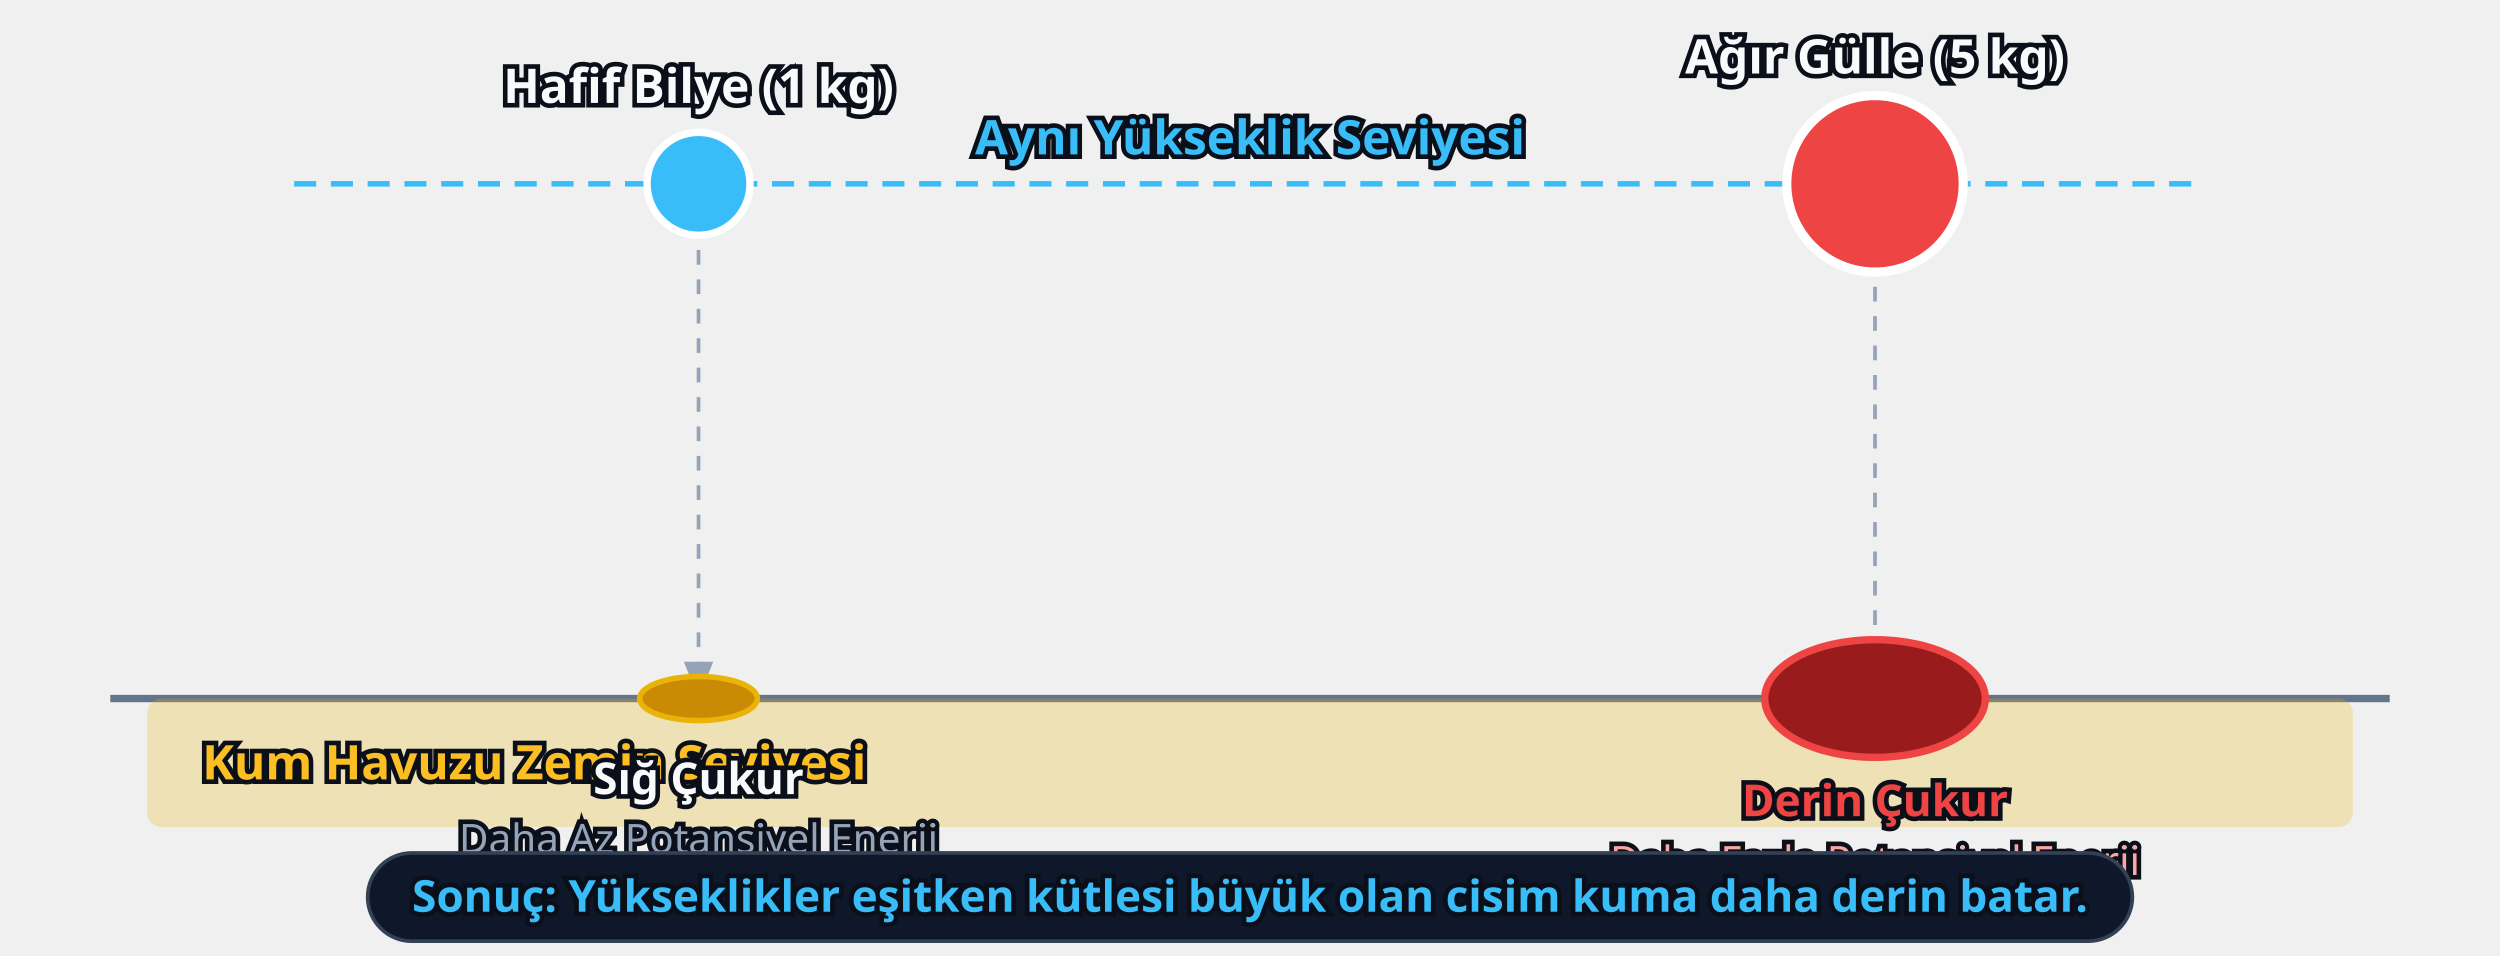
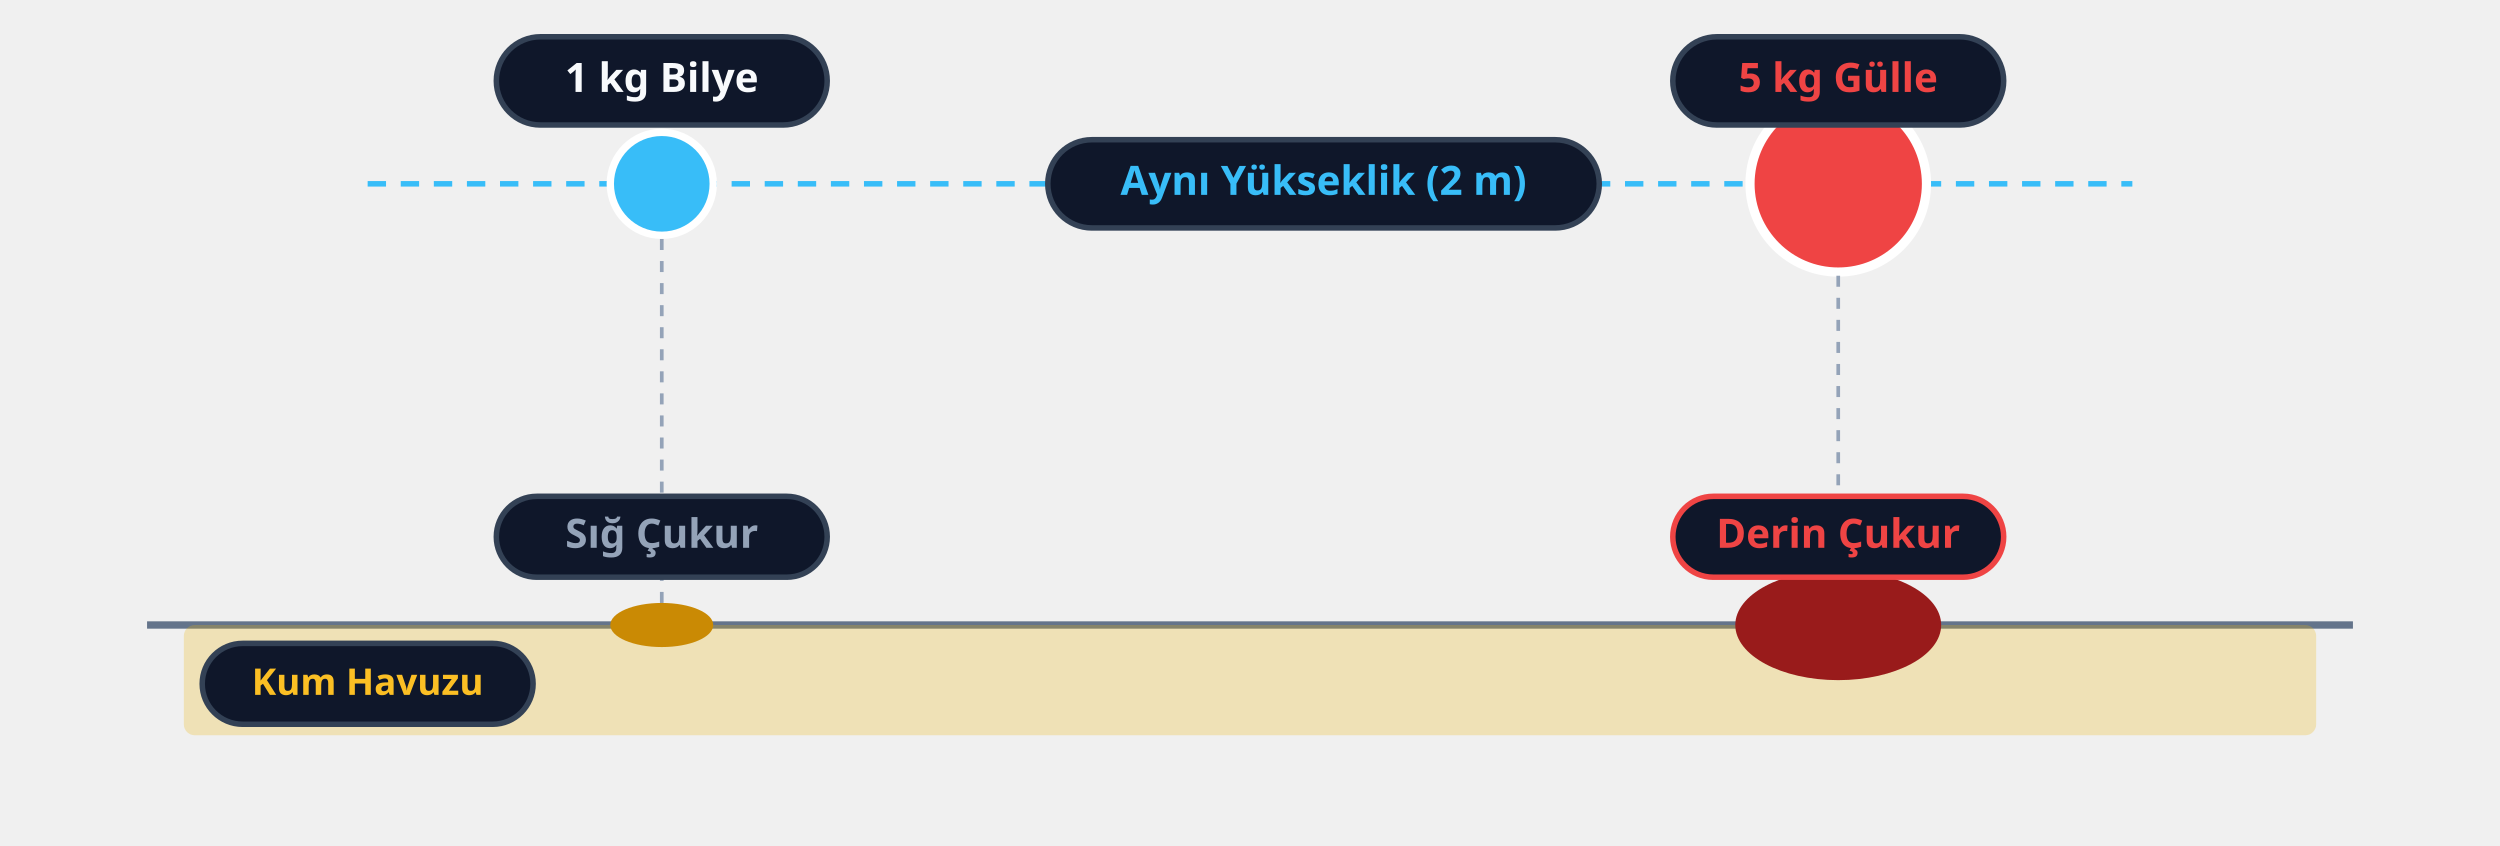
- <svg xmlns="http://www.w3.org/2000/svg" viewBox="0 0 680 260" width="100%" height="100%">
+ <svg xmlns="http://www.w3.org/2000/svg" viewBox="0 0 680 230" width="100%" height="100%">
  <rect width="100%" height="100%" fill="none" />
-   <line x1="30" y1="190" x2="650" y2="190" stroke="#64748b" stroke-width="2" />
-   <rect x="40" y="190" width="600" height="35" fill="#eab308" opacity="0.25" rx="4" />
-   <text x="55" y="212" fill="#fbbf24" font-size="13" font-weight="bold" font-family="system-ui, sans-serif" paint-order="stroke fill" stroke="#0b0f19" stroke-width="2.5px">Kum Havuzu Zemin Seviyesi</text>
-   <line x1="80" y1="50" x2="600" y2="50" stroke="#38bdf8" stroke-dasharray="6,4" stroke-width="1.5" />
-   <text x="340" y="42" fill="#38bdf8" font-size="13" font-weight="bold" text-anchor="middle" font-family="system-ui, sans-serif" paint-order="stroke fill" stroke="#0b0f19" stroke-width="2.5px">Aynı Yükseklik Seviyesi</text>
-   <g transform="translate(160, 50)">
-     <circle cx="30" cy="0" r="14" fill="#38bdf8" stroke="#ffffff" stroke-width="2" />
-     <text x="30" y="-22" fill="#f8fafc" font-size="13" font-weight="bold" text-anchor="middle" font-family="system-ui, sans-serif" paint-order="stroke fill" stroke="#0b0f19" stroke-width="2.5px">Hafif Bilye (1 kg)</text>
-     <line x1="30" y1="18" x2="30" y2="140" stroke="#94a3b8" stroke-dasharray="4,4" />
-     <polygon points="30,140 26,130 34,130" fill="#94a3b8" />
-     <ellipse cx="30" cy="140" rx="16" ry="6" fill="#ca8a04" stroke="#eab308" stroke-width="1.5" />
-     <text x="30" y="166" fill="#f8fafc" font-size="12" font-weight="bold" text-anchor="middle" font-family="system-ui, sans-serif" paint-order="stroke fill" stroke="#0b0f19" stroke-width="2.5px">Sığ Çukur</text>
-     <text x="30" y="182" fill="#94a3b8" font-size="11" text-anchor="middle" font-family="system-ui, sans-serif" paint-order="stroke fill" stroke="#0b0f19" stroke-width="2.5px">Daha Az Potansiyel Enerji</text>
+   <line x1="40" y1="170" x2="640" y2="170" stroke="#64748b" stroke-width="2" />
+   <rect x="50" y="170" width="580" height="30" fill="#eab308" opacity="0.25" rx="3" />
+   <g>
+     <rect x="55" y="175" width="90" height="22" rx="11" fill="#0f172a" stroke="#334155" stroke-width="1.5" />
+     <text x="100" y="189" fill="#fbbf24" font-size="10" font-weight="bold" text-anchor="middle" font-family="system-ui, sans-serif">Kum Havuzu</text>
  </g>
-   <g transform="translate(480, 50)">
-     <circle cx="30" cy="0" r="24" fill="#ef4444" stroke="#ffffff" stroke-width="2.5" />
-     <text x="30" y="-30" fill="#f8fafc" font-size="13" font-weight="bold" text-anchor="middle" font-family="system-ui, sans-serif" paint-order="stroke fill" stroke="#0b0f19" stroke-width="2.5px">Ağır Gülle (5 kg)</text>
-     <line x1="30" y1="28" x2="30" y2="140" stroke="#94a3b8" stroke-dasharray="4,4" />
-     <polygon points="30,140 26,130 34,130" fill="#94a3b8" />
-     <ellipse cx="30" cy="140" rx="30" ry="16" fill="#991b1b" stroke="#ef4444" stroke-width="2" />
-     <text x="30" y="172" fill="#ef4444" font-size="12" font-weight="bold" text-anchor="middle" font-family="system-ui, sans-serif" paint-order="stroke fill" stroke="#0b0f19" stroke-width="2.5px">Derin Çukur</text>
-     <text x="30" y="188" fill="#fca5a5" font-size="11" text-anchor="middle" font-family="system-ui, sans-serif" paint-order="stroke fill" stroke="#0b0f19" stroke-width="2.5px">Daha Fazla Potansiyel Enerji</text>
+   <line x1="100" y1="50" x2="580" y2="50" stroke="#38bdf8" stroke-dasharray="5,4" stroke-width="1.5" />
+   <g>
+     <rect x="285" y="38" width="150" height="24" rx="12" fill="#0f172a" stroke="#334155" stroke-width="1.5" />
+     <text x="360" y="53" fill="#38bdf8" font-size="11" font-weight="bold" text-anchor="middle" font-family="system-ui, sans-serif">Aynı Yükseklik (2 m)</text>
  </g>
-   <rect x="100" y="232" width="480" height="24" rx="12" fill="#0f172a" stroke="#334155" />
-   <text x="340" y="248" fill="#38bdf8" font-size="12" font-weight="bold" text-anchor="middle" font-family="system-ui, sans-serif" paint-order="stroke fill" stroke="#0b0f19" stroke-width="2.5px">Sonuç: Yükseklikler eşitken kütlesi büyük olan cisim kuma daha derin batar.</text>
+   <g transform="translate(180, 50)">
+     <circle cx="0" cy="0" r="14" fill="#38bdf8" stroke="#ffffff" stroke-width="2" />
+     <line x1="0" y1="15" x2="0" y2="120" stroke="#94a3b8" stroke-dasharray="3,3" />
+     <ellipse cx="0" cy="120" rx="14" ry="6" fill="#ca8a04" />
+   </g>
+   <g>
+     <rect x="135" y="10" width="90" height="24" rx="12" fill="#0f172a" stroke="#334155" stroke-width="1.5" />
+     <text x="180" y="25" fill="#f8fafc" font-size="11" font-weight="bold" text-anchor="middle" font-family="system-ui, sans-serif">1 kg Bilye</text>
+   </g>
+   <g>
+     <rect x="135" y="135" width="90" height="22" rx="11" fill="#0f172a" stroke="#334155" stroke-width="1.5" />
+     <text x="180" y="149" fill="#94a3b8" font-size="11" font-weight="bold" text-anchor="middle" font-family="system-ui, sans-serif">Sığ Çukur</text>
+   </g>
+   <g transform="translate(500, 50)">
+     <circle cx="0" cy="0" r="24" fill="#ef4444" stroke="#ffffff" stroke-width="2.5" />
+     <line x1="0" y1="25" x2="0" y2="120" stroke="#94a3b8" stroke-dasharray="3,3" />
+     <ellipse cx="0" cy="120" rx="28" ry="15" fill="#991b1b" />
+   </g>
+   <g>
+     <rect x="455" y="10" width="90" height="24" rx="12" fill="#0f172a" stroke="#334155" stroke-width="1.5" />
+     <text x="500" y="25" fill="#ef4444" font-size="11" font-weight="bold" text-anchor="middle" font-family="system-ui, sans-serif">5 kg Gülle</text>
+   </g>
+   <g>
+     <rect x="455" y="135" width="90" height="22" rx="11" fill="#0f172a" stroke="#ef4444" stroke-width="1.5" />
+     <text x="500" y="149" fill="#ef4444" font-size="11" font-weight="bold" text-anchor="middle" font-family="system-ui, sans-serif">Derin Çukur</text>
+   </g>
</svg>
